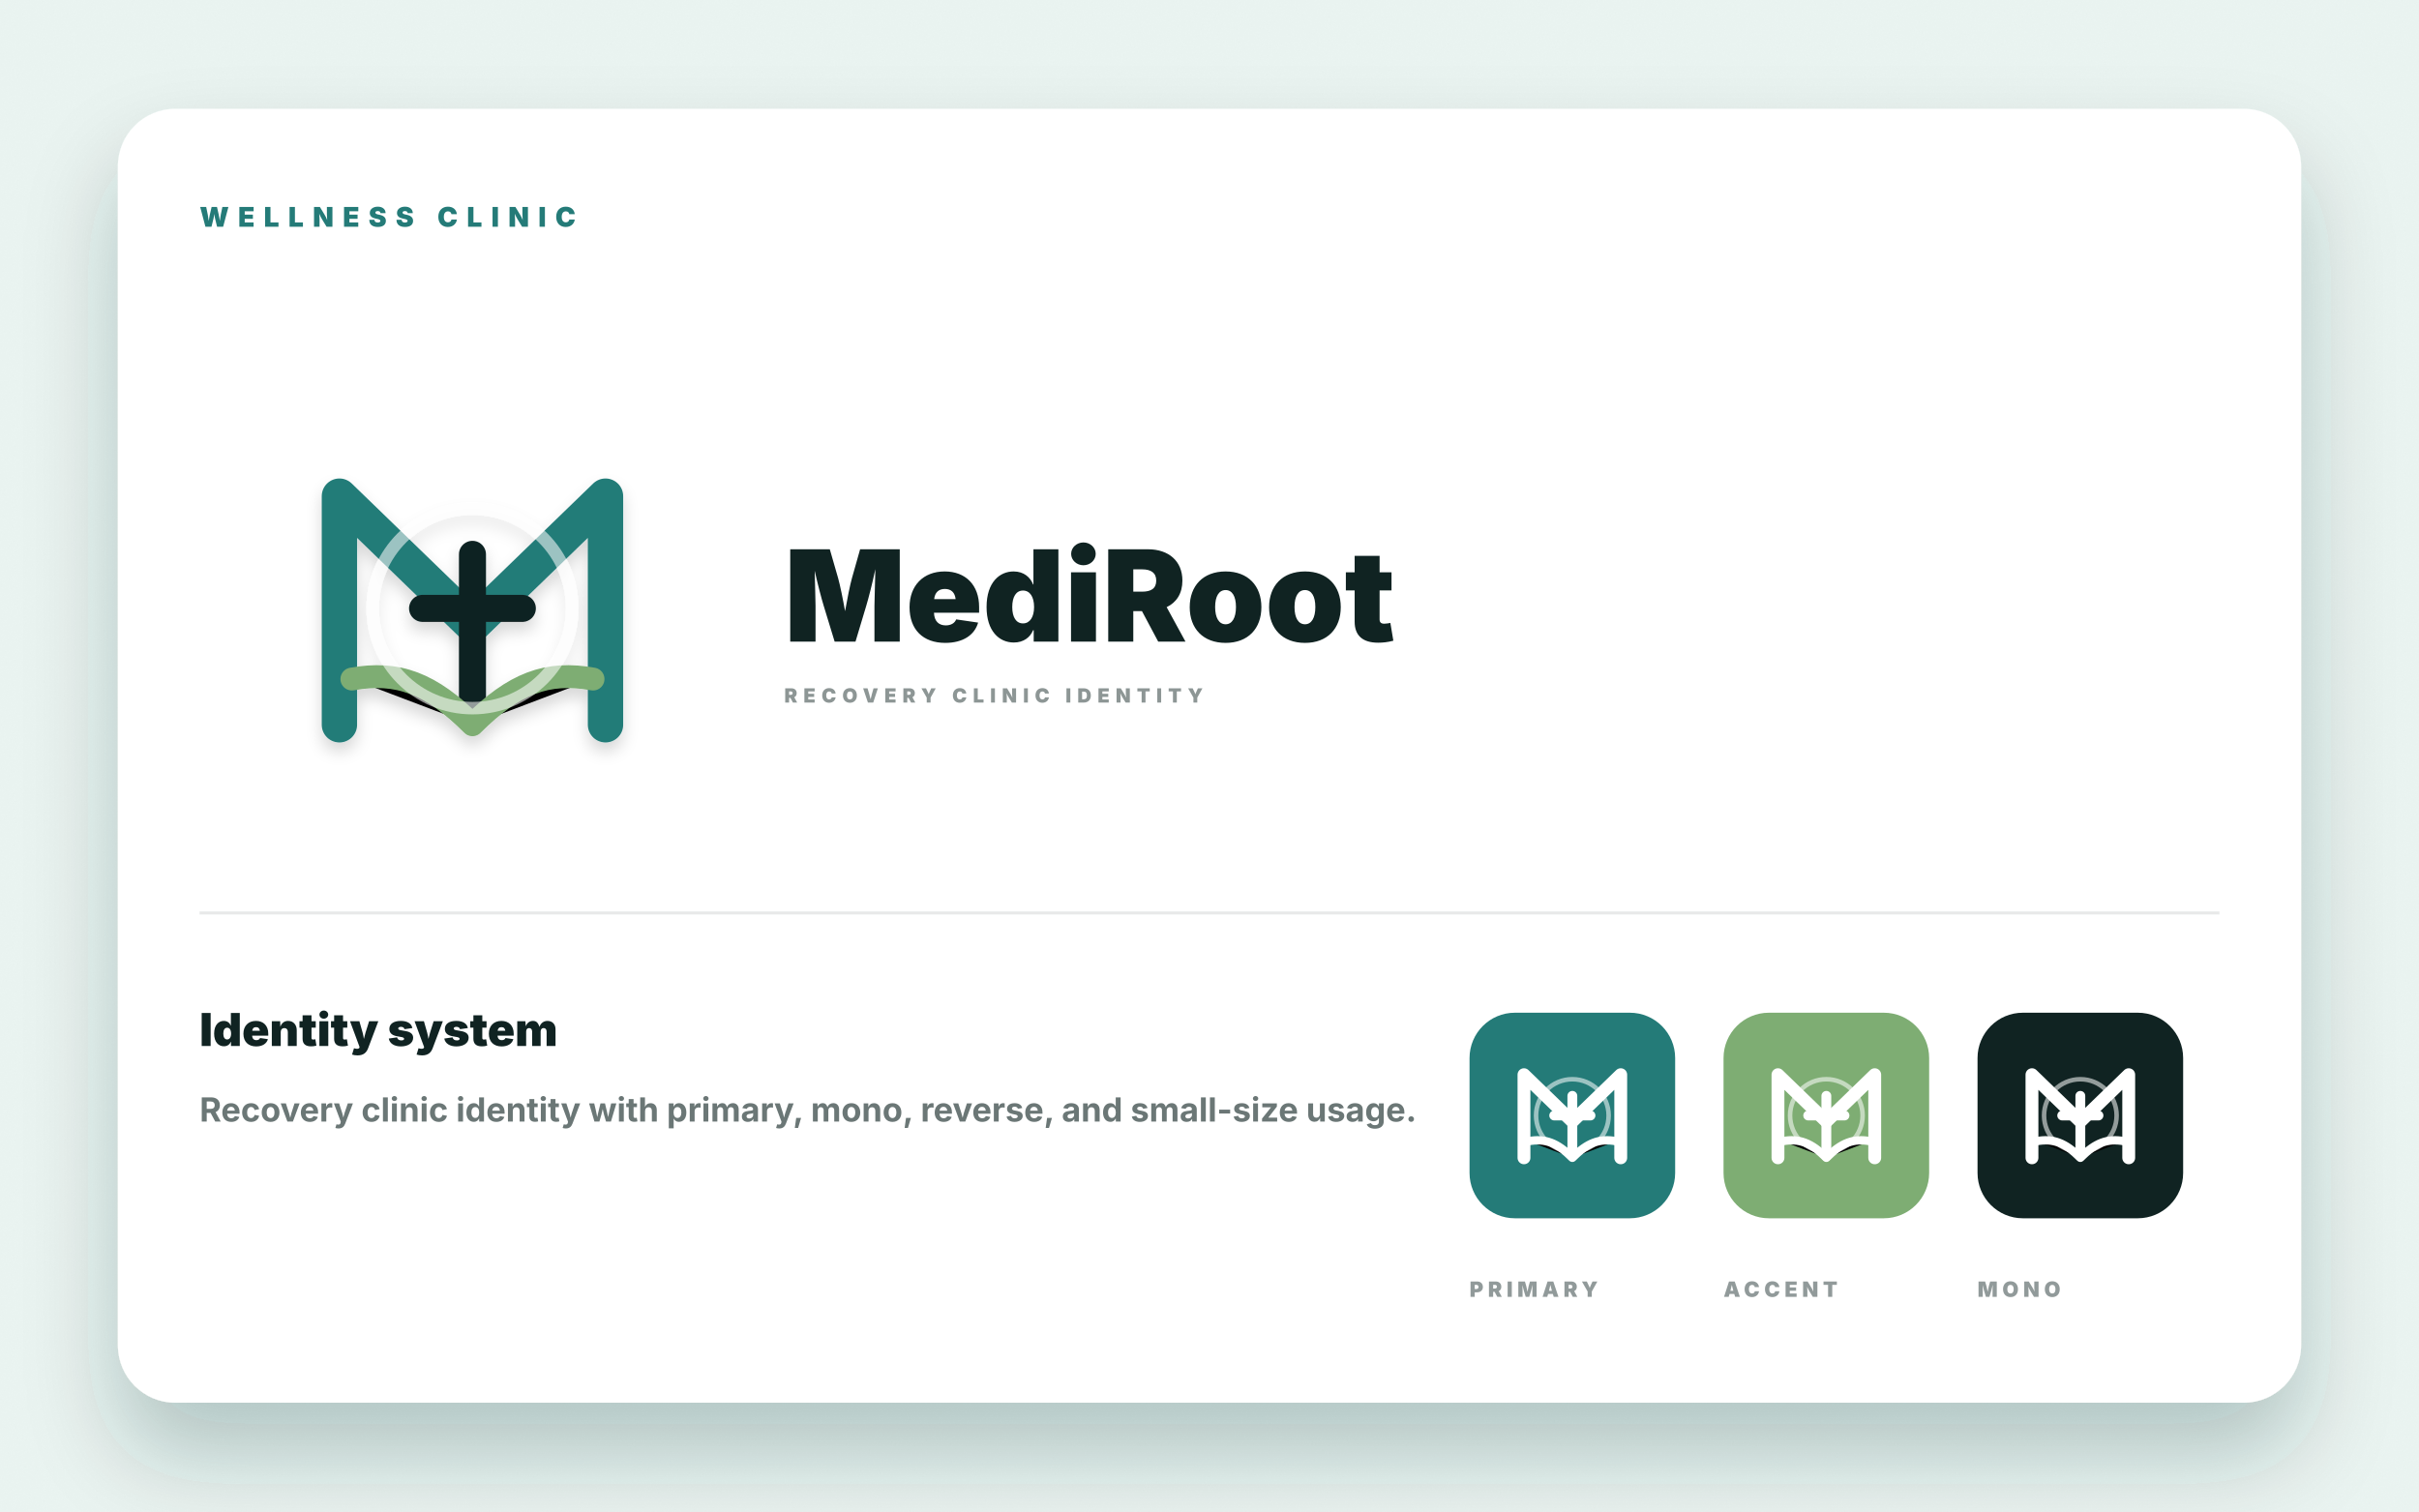
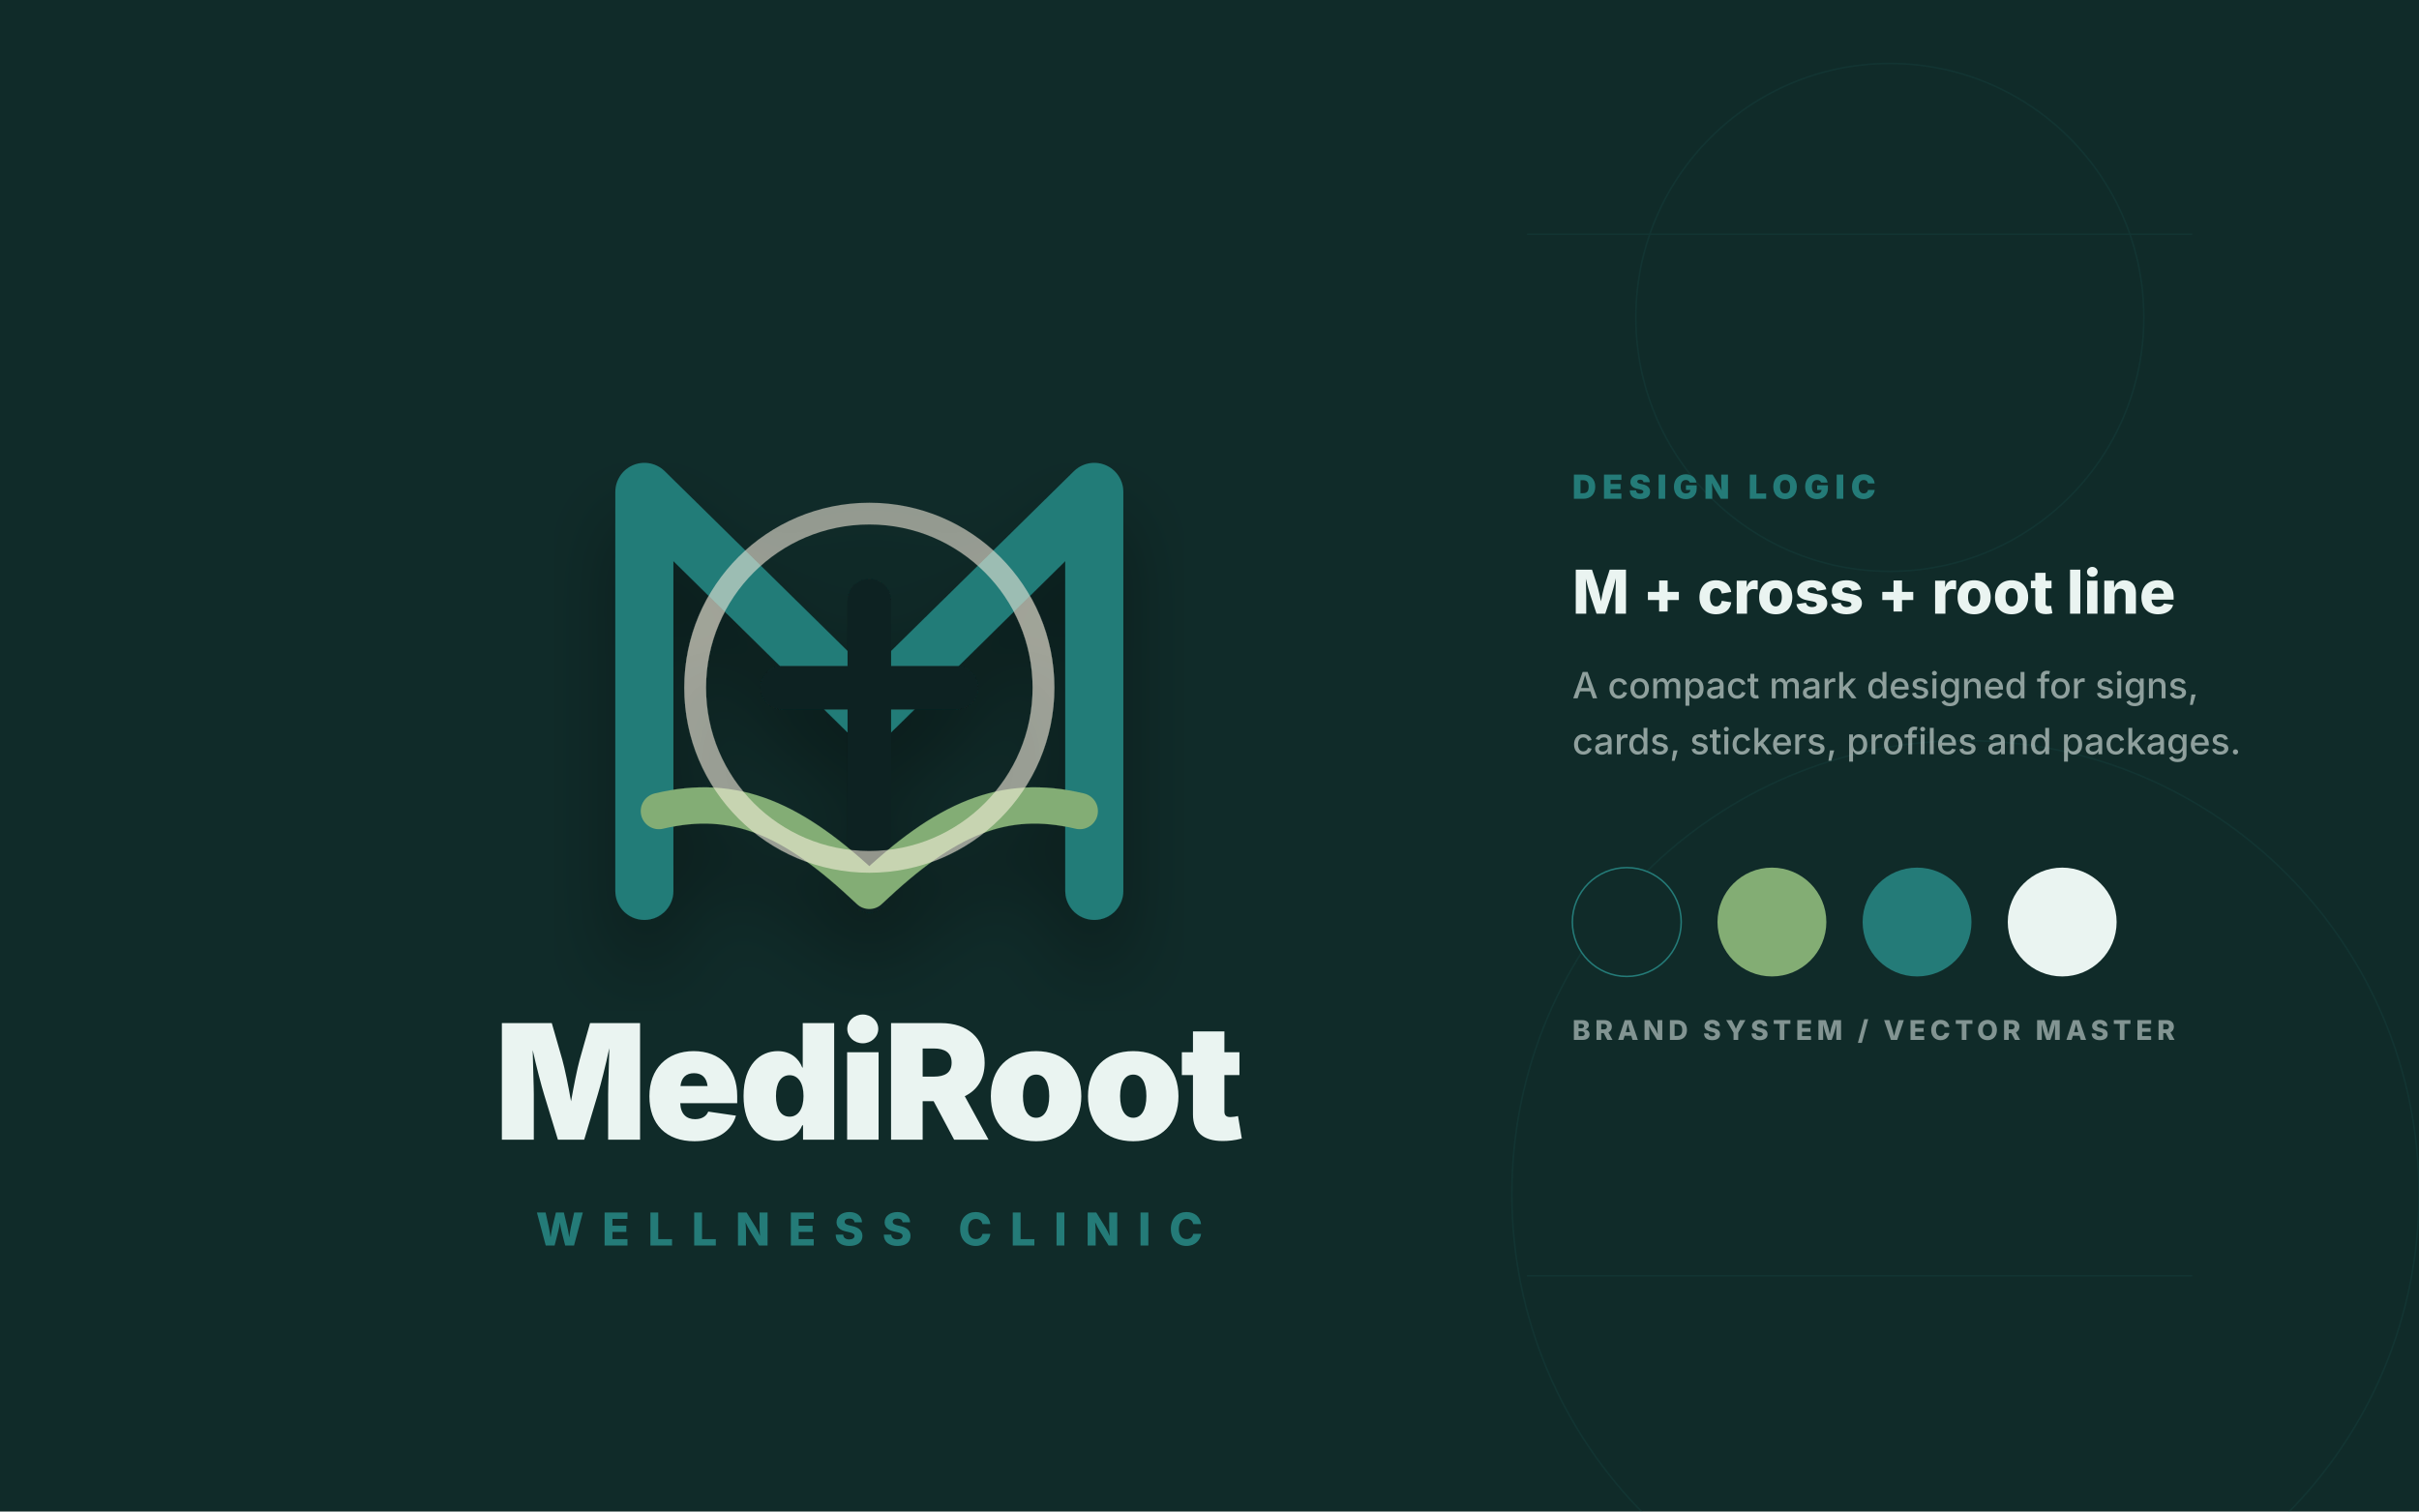
- <svg xmlns="http://www.w3.org/2000/svg" width="1600" height="1000" viewBox="0 0 1600 1000" role="img">
+ <svg xmlns="http://www.w3.org/2000/svg" width="1600" height="1000" viewBox="0 0 1600 1000" fill="none">
  <defs>
-     <filter id="ambientShadow" x="-20%" y="-20%" width="140%" height="150%">
-       <feDropShadow dx="0" dy="34" stdDeviation="30" flood-color="#173936" flood-opacity=".24" />
+     <linearGradient id="bg" x1="0" y1="0" x2="1600" y2="1000" gradientUnits="userSpaceOnUse">
+       <stop stop-color="#102B29" />
+       <stop offset=".58" stop-color="#102322" />
+       <stop offset="1" stop-color="#102B29" />
+     </linearGradient>
+     <linearGradient id="paper" x1="0" y1="0" x2="1" y2="1">
+       <stop stop-color="#fffaf0" />
+       <stop offset="1" stop-color="#EAF4F1" />
+     </linearGradient>
+     <linearGradient id="accent" x1="0" y1="0" x2="1" y2="1">
+       <stop stop-color="#247B78" />
+       <stop offset="1" stop-color="#83AD74" />
+     </linearGradient>
+     <filter id="shadow" x="-20%" y="-20%" width="140%" height="150%" color-interpolation-filters="sRGB">
+       <feDropShadow dx="0" dy="34" stdDeviation="26" flood-color="#000000" flood-opacity=".34" />
    </filter>
-     <filter id="contactShadow" x="-20%" y="-20%" width="140%" height="150%">
-       <feDropShadow dx="0" dy="14" stdDeviation="11" flood-color="#000000" flood-opacity=".22" />
+     <filter id="soft" x="-20%" y="-20%" width="140%" height="150%" color-interpolation-filters="sRGB">
+       <feDropShadow dx="0" dy="18" stdDeviation="18" flood-color="#000000" flood-opacity=".20" />
    </filter>
-     <filter id="pressedInk" x="-20%" y="-20%" width="140%" height="140%">
-       <feDropShadow dx="0" dy="1.4" stdDeviation=".6" flood-color="#ffffff" flood-opacity=".45" />
-       <feDropShadow dx="0" dy="2.2" stdDeviation="1.8" flood-color="#000000" flood-opacity=".16" />
-     </filter>
-     <filter id="neonGlow" x="-60%" y="-60%" width="220%" height="220%">
-       <feDropShadow dx="0" dy="0" stdDeviation="5" flood-color="#7EAD73" flood-opacity=".45" />
-       <feDropShadow dx="0" dy="0" stdDeviation="16" flood-color="#247B78" flood-opacity=".28" />
-     </filter>
-     <filter id="paperNoise" x="0" y="0" width="100%" height="100%">
-       <feTurbulence type="fractalNoise" baseFrequency=".92" numOctaves="2" stitchTiles="stitch" />
+     <filter id="texture" x="0" y="0" width="100%" height="100%">
+       <feTurbulence type="fractalNoise" baseFrequency=".8" numOctaves="2" stitchTiles="stitch" />
      <feColorMatrix type="saturate" values="0" />
      <feComponentTransfer>
        <feFuncA type="table" tableValues="0 .045" />
      </feComponentTransfer>
    </filter>
-     <linearGradient id="studioBg" x1="0" y1="0" x2="1" y2="1">
-       <stop offset="0" stop-color="#EAF4F1" />
-       <stop offset=".52" stop-color="#ffffff" />
-       <stop offset="1" stop-color="#7EAD73" stop-opacity=".52" />
-     </linearGradient>
-     <linearGradient id="darkPanel" x1="0" y1="0" x2="1" y2="1">
-       <stop offset="0" stop-color="#173936" />
-       <stop offset=".65" stop-color="#102322" />
-       <stop offset="1" stop-color="#247B78" />
-     </linearGradient>
-     <linearGradient id="cardSheen" x1="0" y1="0" x2="1" y2="1">
-       <stop offset="0" stop-color="#ffffff" stop-opacity=".96" />
-       <stop offset=".48" stop-color="#EAF4F1" stop-opacity=".92" />
-       <stop offset=".51" stop-color="#ffffff" stop-opacity=".45" />
-       <stop offset="1" stop-color="#ffffff" stop-opacity=".86" />
-     </linearGradient>
-     <linearGradient id="glass" x1="0" y1="0" x2="1" y2="1">
-       <stop offset="0" stop-color="#ffffff" stop-opacity=".78" />
-       <stop offset=".35" stop-color="#EAF4F1" stop-opacity=".22" />
-       <stop offset="1" stop-color="#ffffff" stop-opacity=".06" />
-     </linearGradient>
  </defs>
-   <rect width="1600" height="1000" fill="#EAF4F1" />
-   <rect width="1600" height="1000" fill="#ffffff" filter="url(#paperNoise)" opacity=".48" />
-   <rect x="78" y="72" width="1444" height="856" rx="38" fill="#ffffff" filter="url(#ambientShadow)" />
-   <text x="132" y="150" font-family="Inter, Arial, sans-serif" font-size="18" font-weight="950" letter-spacing="6" fill="#247B78">WELLNESS CLINIC</text>
-   <g transform="translate(175 265) scale(2.75)" filter="url(#pressedInk)">
-     <g>
-       <path d="M18 78V23l32 31 32-31v55" fill="none" stroke="#247B78" stroke-width="8.5" stroke-linecap="round" stroke-linejoin="round" />
-       <path d="M50 37v40M38 50h24" stroke="#102322" stroke-width="6.5" stroke-linecap="round" />
-       <path d="M50 78c-10-10-18-13-29-11M50 78c10-10 18-13 29-11" stroke="#7EAD73" stroke-width="5.5" stroke-linecap="round" />
-       <circle cx="50" cy="50" r="24" fill="none" stroke="#ffffff" stroke-width="3" opacity=".55" />
+   <rect width="1600" height="1000" fill="#102B29" />
+   <g opacity=".12">
+     <circle cx="1250" cy="210" r="168" stroke="#247B78" />
+     <circle cx="1300" cy="790" r="300" stroke="#247B78" />
+     <path d="M1010 155h440M1010 844h440" stroke="#247B78" />
+   </g>
+   <g filter="url(#shadow)">
+     <g transform="translate(335 215) scale(2.4)">
+       <path d="M38 156V46l62 61 62-61v110" fill="none" stroke="#247B78" stroke-width="16" stroke-linecap="round" stroke-linejoin="round" />
+       <path d="M100 76v80M76 100h48" stroke="#102322" stroke-width="12" stroke-linecap="round" />
+       <path d="M100 156c-21-20-37-27-58-22M100 156c21-20 37-27 58-22" stroke="#83AD74" stroke-width="10" stroke-linecap="round" />
+       <circle cx="100" cy="100" r="48" fill="none" stroke="#FFF4E4" stroke-width="6" opacity=".55" />
    </g>
  </g>
-   <text x="518.75" y="424.5" text-anchor="start" font-family="Inter, Arial, sans-serif" font-size="84" font-weight="950" fill="#102322">MediRoot</text>
-   <text x="518.75" y="464.82" text-anchor="start" font-family="Inter, Arial, sans-serif" font-size="13" font-weight="850" letter-spacing="4" fill="#102322" opacity=".48">RECOVERY CLINIC IDENTITY</text>
-   <path d="M132 604h1336" stroke="#102322" stroke-width="2" opacity=".1" />
-   <text x="132" y="692" font-family="Inter, Arial, sans-serif" font-size="30" font-weight="950" fill="#102322">Identity system</text>
-   <text x="132" y="742" font-family="Inter, Arial, sans-serif" font-size="22" font-weight="700" fill="#102322" opacity=".62">Recovery clinic identity with primary, mono, reverse, and small-size usage.</text>
-   <rect x="972" y="670" width="136" height="136" rx="30" fill="#247B78" />
-   <rect x="1140" y="670" width="136" height="136" rx="30" fill="#7EAD73" />
-   <rect x="1308" y="670" width="136" height="136" rx="30" fill="#102322" />
-   <g transform="translate(990 688) scale(1)">
-     <g>
-       <path d="M18 78V23l32 31 32-31v55" fill="none" stroke="#ffffff" stroke-width="8.5" stroke-linecap="round" stroke-linejoin="round" />
-       <path d="M50 37v40M38 50h24" stroke="#ffffff" stroke-width="6.5" stroke-linecap="round" />
-       <path d="M50 78c-10-10-18-13-29-11M50 78c10-10 18-13 29-11" stroke="#ffffff" stroke-width="5.5" stroke-linecap="round" />
-       <circle cx="50" cy="50" r="24" fill="none" stroke="#ffffff" stroke-width="3" opacity=".55" />
-     </g>
+   <text x="575" y="754" text-anchor="middle" fill="#EAF4F1" font-family="Inter, Arial, sans-serif" font-size="106" font-weight="860" letter-spacing="-2">MediRoot</text>
+   <text x="575" y="824" text-anchor="middle" fill="#247B78" font-family="Inter, Arial, sans-serif" font-size="30" font-weight="800" letter-spacing="12">WELLNESS CLINIC</text>
+   <g transform="translate(1040 330)">
+     <text x="0" y="0" fill="#247B78" font-family="Inter, Arial, sans-serif" font-size="22" font-weight="850" letter-spacing="4">DESIGN LOGIC</text>
+     <text x="0" y="76" fill="#EAF4F1" font-family="Inter, Arial, sans-serif" font-size="40" font-weight="800">M + cross + root line</text>
+     <text x="0" y="132" fill="#EAF4F1" opacity=".58" font-family="Inter, Arial, sans-serif" font-size="24" font-weight="500">A compact mark designed for signs,</text>
+     <text x="0" y="169" fill="#EAF4F1" opacity=".58" font-family="Inter, Arial, sans-serif" font-size="24" font-weight="500">cards, stickers, profiles and packages.</text>
+     <rect x="0" y="244" width="72" height="72" rx="36" fill="#102B29" stroke="#247B78" />
+     <rect x="96" y="244" width="72" height="72" rx="36" fill="#83AD74" />
+     <rect x="192" y="244" width="72" height="72" rx="36" fill="#247B78" />
+     <rect x="288" y="244" width="72" height="72" rx="36" fill="#EAF4F1" />
+     <text x="0" y="358" fill="#EAF4F1" opacity=".52" font-family="Inter, Arial, sans-serif" font-size="18" font-weight="800" letter-spacing="3">BRAND SYSTEM / VECTOR MASTER</text>
  </g>
-   <g transform="translate(1158 688) scale(1)">
-     <g>
-       <path d="M18 78V23l32 31 32-31v55" fill="none" stroke="#ffffff" stroke-width="8.5" stroke-linecap="round" stroke-linejoin="round" />
-       <path d="M50 37v40M38 50h24" stroke="#ffffff" stroke-width="6.5" stroke-linecap="round" />
-       <path d="M50 78c-10-10-18-13-29-11M50 78c10-10 18-13 29-11" stroke="#ffffff" stroke-width="5.5" stroke-linecap="round" />
-       <circle cx="50" cy="50" r="24" fill="none" stroke="#ffffff" stroke-width="3" opacity=".55" />
-     </g>
-   </g>
-   <g transform="translate(1326 688) scale(1)">
-     <g>
-       <path d="M18 78V23l32 31 32-31v55" fill="none" stroke="#ffffff" stroke-width="8.5" stroke-linecap="round" stroke-linejoin="round" />
-       <path d="M50 37v40M38 50h24" stroke="#ffffff" stroke-width="6.5" stroke-linecap="round" />
-       <path d="M50 78c-10-10-18-13-29-11M50 78c10-10 18-13 29-11" stroke="#ffffff" stroke-width="5.5" stroke-linecap="round" />
-       <circle cx="50" cy="50" r="24" fill="none" stroke="#ffffff" stroke-width="3" opacity=".55" />
-     </g>
-   </g>
-   <text x="972" y="858" font-family="Inter, Arial, sans-serif" font-size="14" font-weight="900" letter-spacing="3" fill="#102322" opacity=".46">PRIMARY</text>
-   <text x="1140" y="858" font-family="Inter, Arial, sans-serif" font-size="14" font-weight="900" letter-spacing="3" fill="#102322" opacity=".46">ACCENT</text>
-   <text x="1308" y="858" font-family="Inter, Arial, sans-serif" font-size="14" font-weight="900" letter-spacing="3" fill="#102322" opacity=".46">MONO</text>
</svg>
